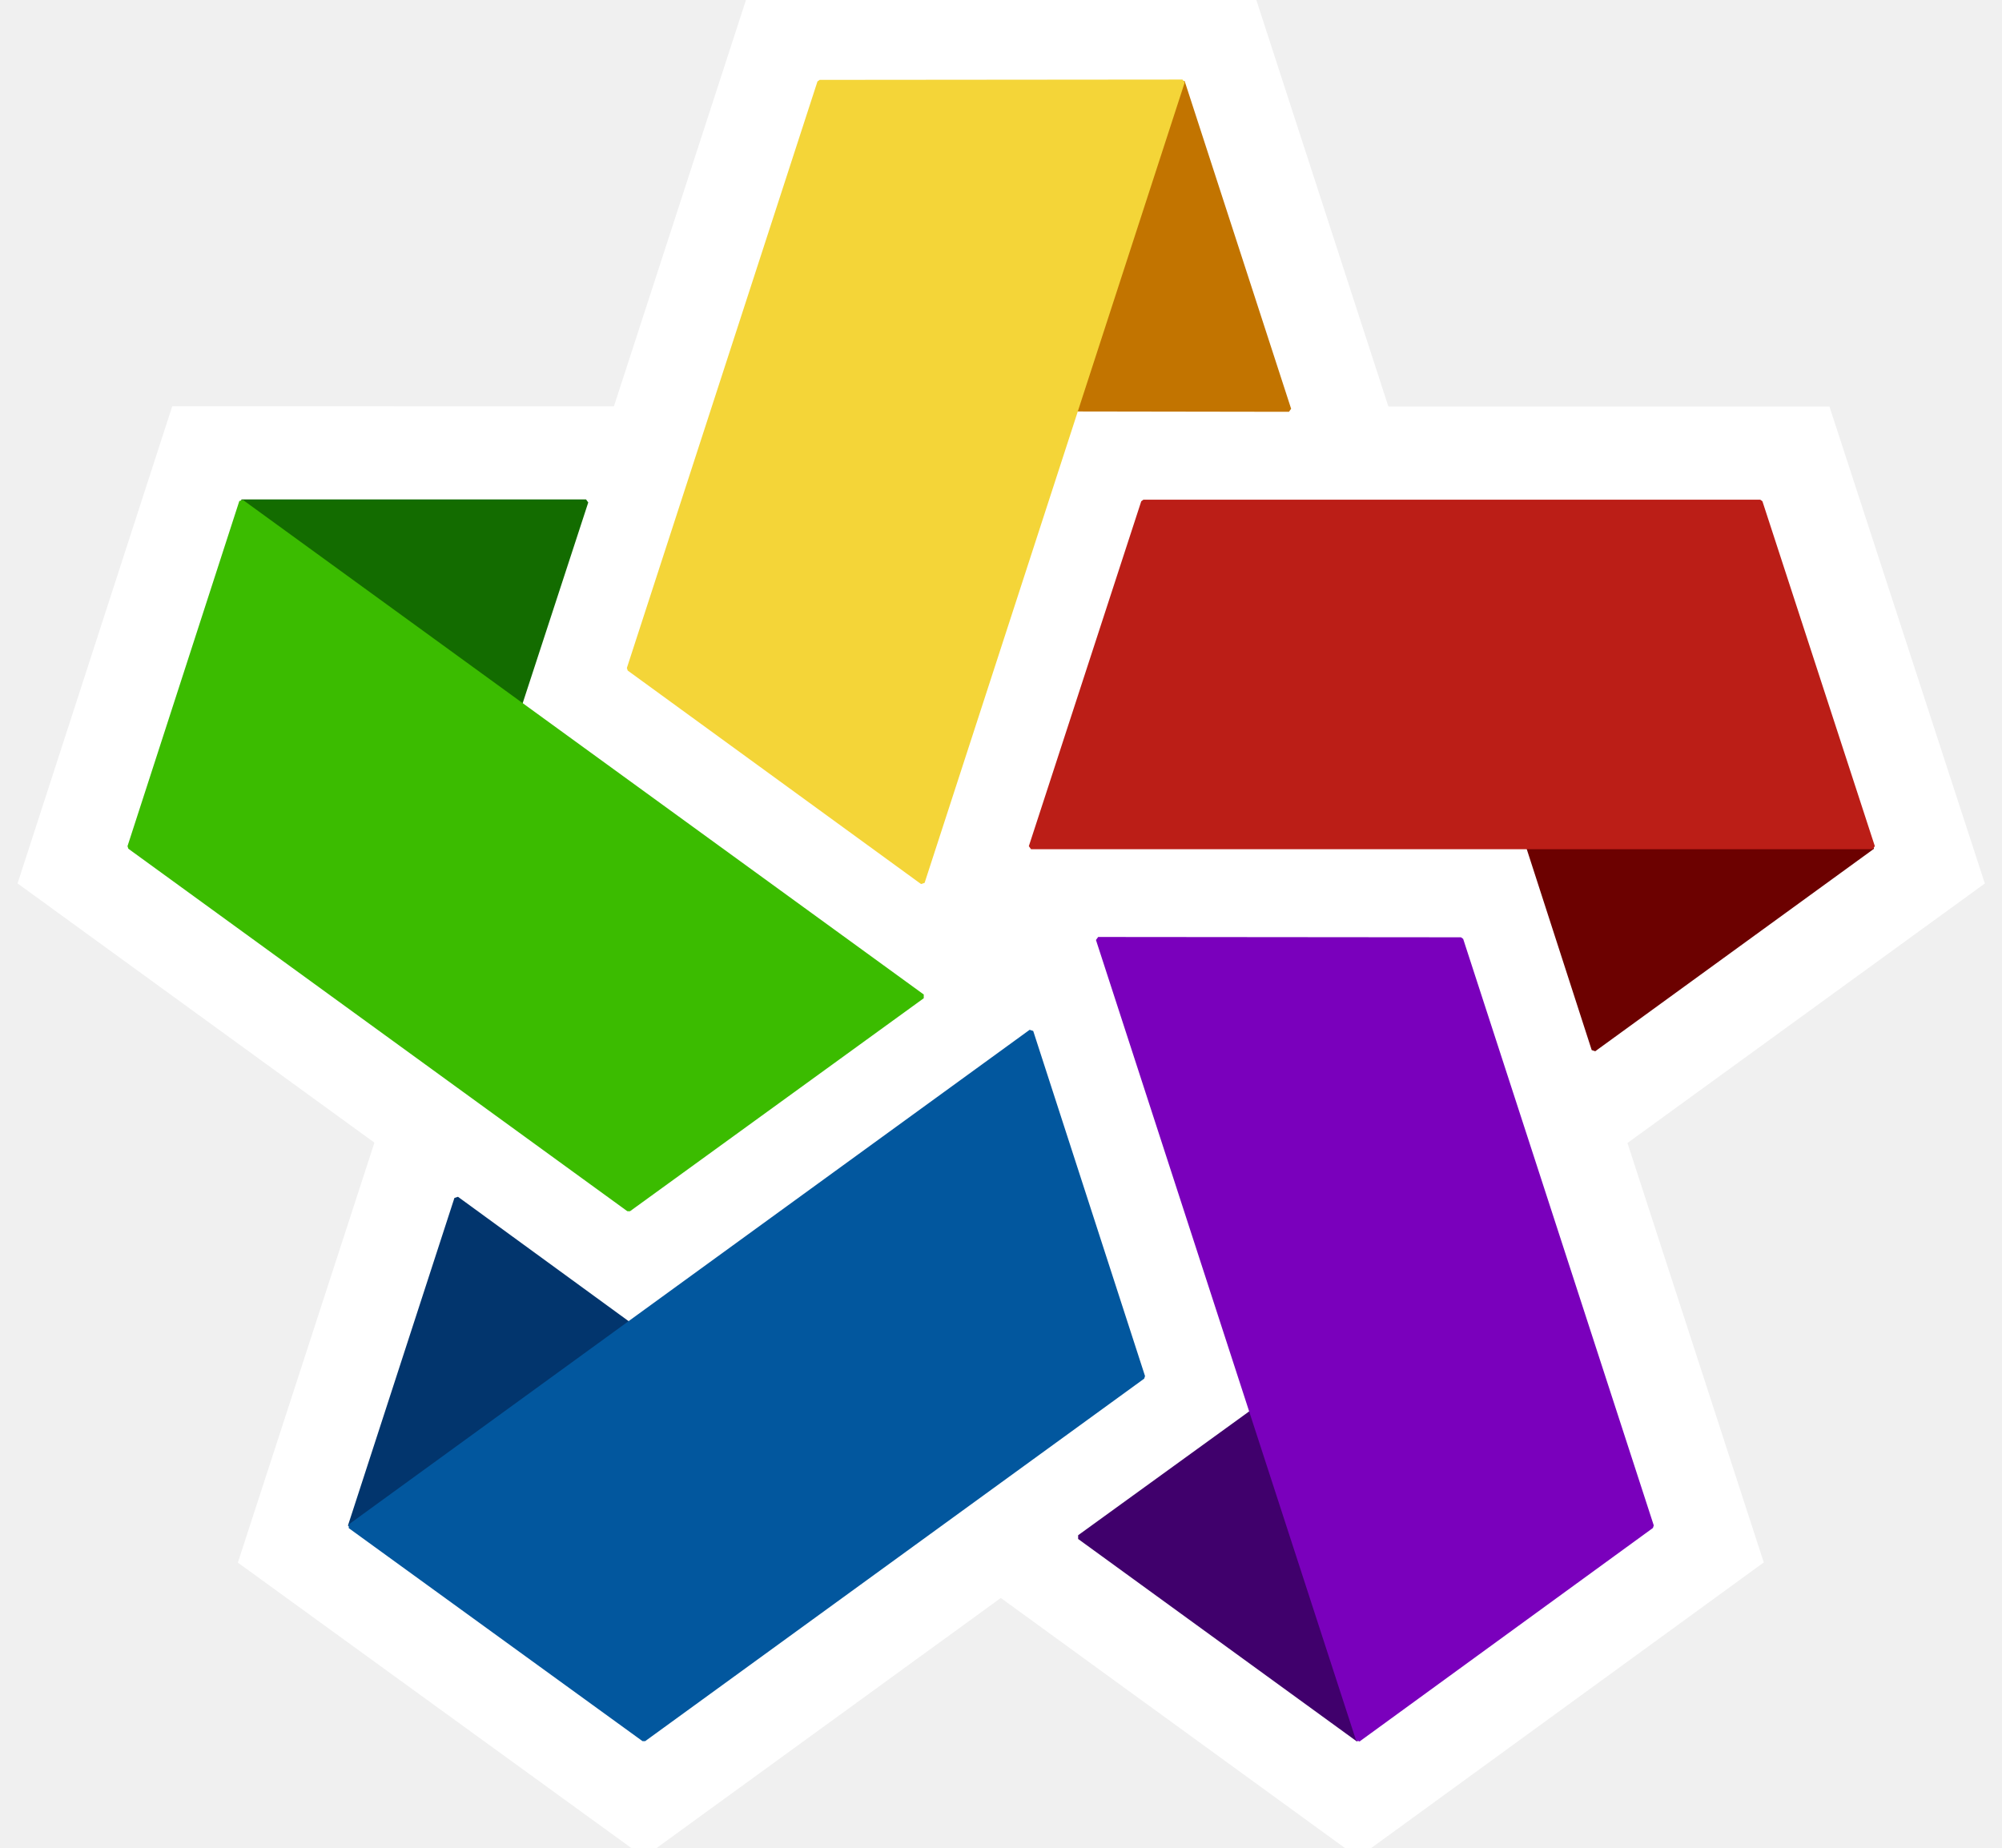
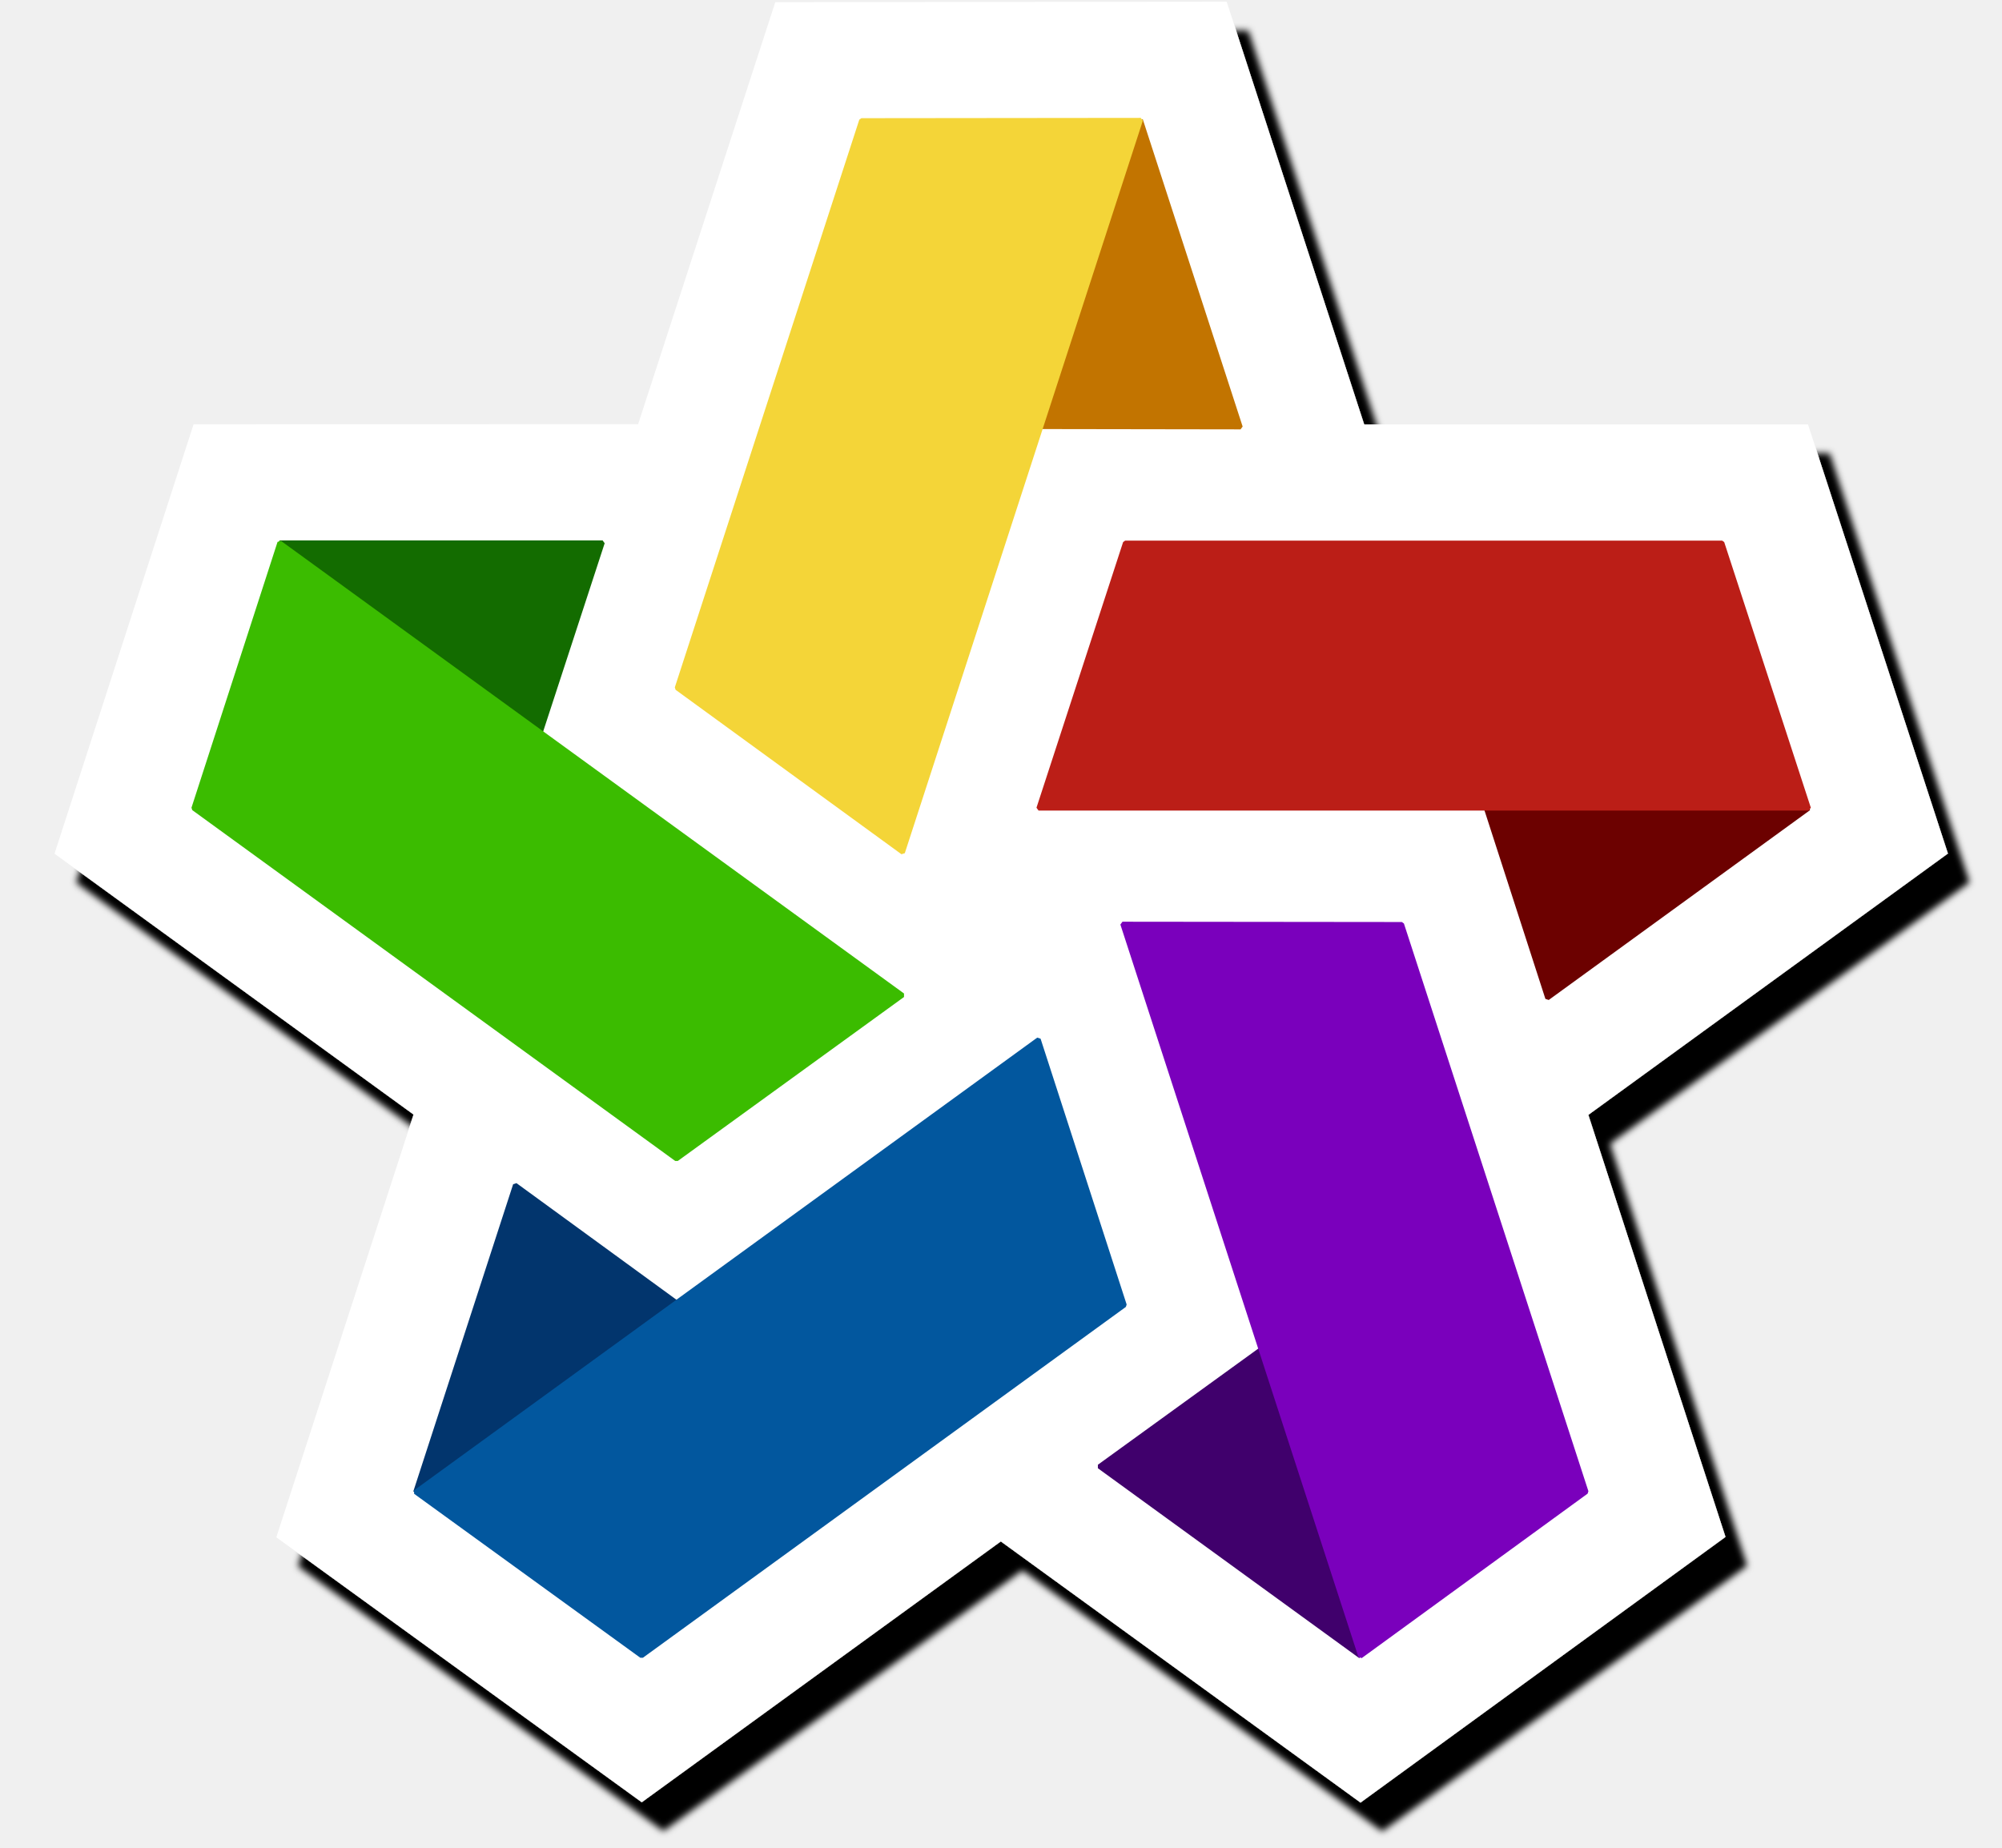
- <svg xmlns="http://www.w3.org/2000/svg" xmlns:xlink="http://www.w3.org/1999/xlink" version="1.1" viewBox="-1270 -1220 2540 2400" width="65" height="60">
+ <svg xmlns="http://www.w3.org/2000/svg" xmlns:xlink="http://www.w3.org/1999/xlink" version="1.1" viewBox="-1270 -1280 2540 2560" width="65" height="60">
  <style type="text/css">
			.color &gt; :nth-child(1) {fill: #6c0100; stroke: #6c0100; stroke-width: 6; stroke-linejoin:bevel;} /* Red */
			.color &gt; :nth-child(2) {fill: #bb1e17; stroke: #bb1e17; stroke-width: 6; stroke-linejoin:bevel;}
			.color &gt; :nth-child(3) {fill: #40006c; stroke: #40006c; stroke-width: 6; stroke-linejoin:bevel;} /* Purple */
			.color &gt; :nth-child(4) {fill: #7A00bc; stroke: #7A00bc; stroke-width: 6; stroke-linejoin:bevel;}
			.color &gt; :nth-child(5) {fill: #02356d; stroke: #02356d; stroke-width: 6; stroke-linejoin:bevel;} /* Blue */
			.color &gt; :nth-child(6) {fill: #02579e; stroke: #02579e; stroke-width: 6; stroke-linejoin:bevel;}
			.color &gt; :nth-child(7) {fill: #136c00; stroke: #136c00; stroke-width: 6; stroke-linejoin:bevel;} /* Green */
			.color &gt; :nth-child(8) {fill: #3bbc00; stroke: #3bbc00; stroke-width: 6; stroke-linejoin:bevel;}
			.color &gt; :nth-child(9) {fill: #c27400; stroke: #c27400; stroke-width: 6; stroke-linejoin:bevel;} /* Yellow */
			.color &gt; :nth-child(10){fill: #f4d538; stroke: #f4d538; stroke-width: 6; stroke-linejoin:bevel;}
			.border &gt; * {fill: white; stroke: white; stroke-width: 8;}
- 			.m10 {display: none}
	</style>
  <defs>
-     <polygon id="E10" points="  0, 0      224, -688   1052, -688   1256, -62    809, 263   724, 0    " />
-     <polygon id="M10a" points=" 32, -100   191, -588    980, -588   1138, -100                        " />
-     <polygon id="M10b" points="                                     1138, -100   777, 163   691, -100 " />
-     <polygon id="E12" points="  0, 0      224, -688   1073, -688   1273, -74    809, 263   724, 0    " />
-     <polygon id="M12a" points=" 39, -120   185, -568    986, -568   1132, -120                        " />
-     <polygon id="M12b" points="                                     1132, -120   770, 143   685, -120 " />
+     <polygon id="E16" points="  0, 0      224, -688   1115, -688   1307, -99    809, 263   724, 0    " />
+     <polygon id="M16a" points=" 52, -160   172, -528    999, -528   1119, -160                        " />
+     <polygon id="M16b" points="                                     1119, -160   757, 103   672, -160 " />
  </defs>
-   <g class="logo m10">
-     <g class="border">
-       <use xlink:href="#E10" transform="rotate(0)" />
-       <use xlink:href="#E10" transform="rotate(72)" />
-       <use xlink:href="#E10" transform="rotate(144)" />
-       <use xlink:href="#E10" transform="rotate(216)" />
-       <use xlink:href="#E10" transform="rotate(288)" />
+   <filter id="shadow" width="150%" height="150%">
+     <feOffset result="offOut" in="SourceAlpha" dx="30" dy="40" />
+     <feGaussianBlur result="blurOut" in="offOut" stdDeviation="5" />
+     <feBlend in="SourceGraphic" in2="blurOut" mode="normal" />
+   </filter>
+   <g class="logo m16">
+     <g class="border" filter="url(#shadow)">
+       <use xlink:href="#E16" transform="rotate(0)" />
+       <use xlink:href="#E16" transform="rotate(72)" />
+       <use xlink:href="#E16" transform="rotate(144)" />
+       <use xlink:href="#E16" transform="rotate(216)" />
+       <use xlink:href="#E16" transform="rotate(288)" />
    </g>
    <g class="color">
-       <use xlink:href="#M10b" transform="rotate(0)" />
-       <use xlink:href="#M10a" transform="rotate(0)" />
-       <use xlink:href="#M10b" transform="rotate(72)" />
-       <use xlink:href="#M10a" transform="rotate(72)" />
-       <use xlink:href="#M10b" transform="rotate(144)" />
-       <use xlink:href="#M10a" transform="rotate(144)" />
-       <use xlink:href="#M10b" transform="rotate(216)" />
-       <use xlink:href="#M10a" transform="rotate(216)" />
-       <use xlink:href="#M10b" transform="rotate(288)" />
-       <use xlink:href="#M10a" transform="rotate(288)" />
-     </g>
-   </g>
-   <g class="logo m12">
-     <g class="border">
-       <use xlink:href="#E12" transform="rotate(0)" />
-       <use xlink:href="#E12" transform="rotate(72)" />
-       <use xlink:href="#E12" transform="rotate(144)" />
-       <use xlink:href="#E12" transform="rotate(216)" />
-       <use xlink:href="#E12" transform="rotate(288)" />
-     </g>
-     <g class="color">
-       <use xlink:href="#M12b" transform="rotate(0)" />
-       <use xlink:href="#M12a" transform="rotate(0)" />
-       <use xlink:href="#M12b" transform="rotate(72)" />
-       <use xlink:href="#M12a" transform="rotate(72)" />
-       <use xlink:href="#M12b" transform="rotate(144)" />
-       <use xlink:href="#M12a" transform="rotate(144)" />
-       <use xlink:href="#M12b" transform="rotate(216)" />
-       <use xlink:href="#M12a" transform="rotate(216)" />
-       <use xlink:href="#M12b" transform="rotate(288)" />
-       <use xlink:href="#M12a" transform="rotate(288)" />
+       <use xlink:href="#M16b" transform="rotate(0)" />
+       <use xlink:href="#M16a" transform="rotate(0)" />
+       <use xlink:href="#M16b" transform="rotate(72)" />
+       <use xlink:href="#M16a" transform="rotate(72)" />
+       <use xlink:href="#M16b" transform="rotate(144)" />
+       <use xlink:href="#M16a" transform="rotate(144)" />
+       <use xlink:href="#M16b" transform="rotate(216)" />
+       <use xlink:href="#M16a" transform="rotate(216)" />
+       <use xlink:href="#M16b" transform="rotate(288)" />
+       <use xlink:href="#M16a" transform="rotate(288)" />
    </g>
  </g>
</svg>
